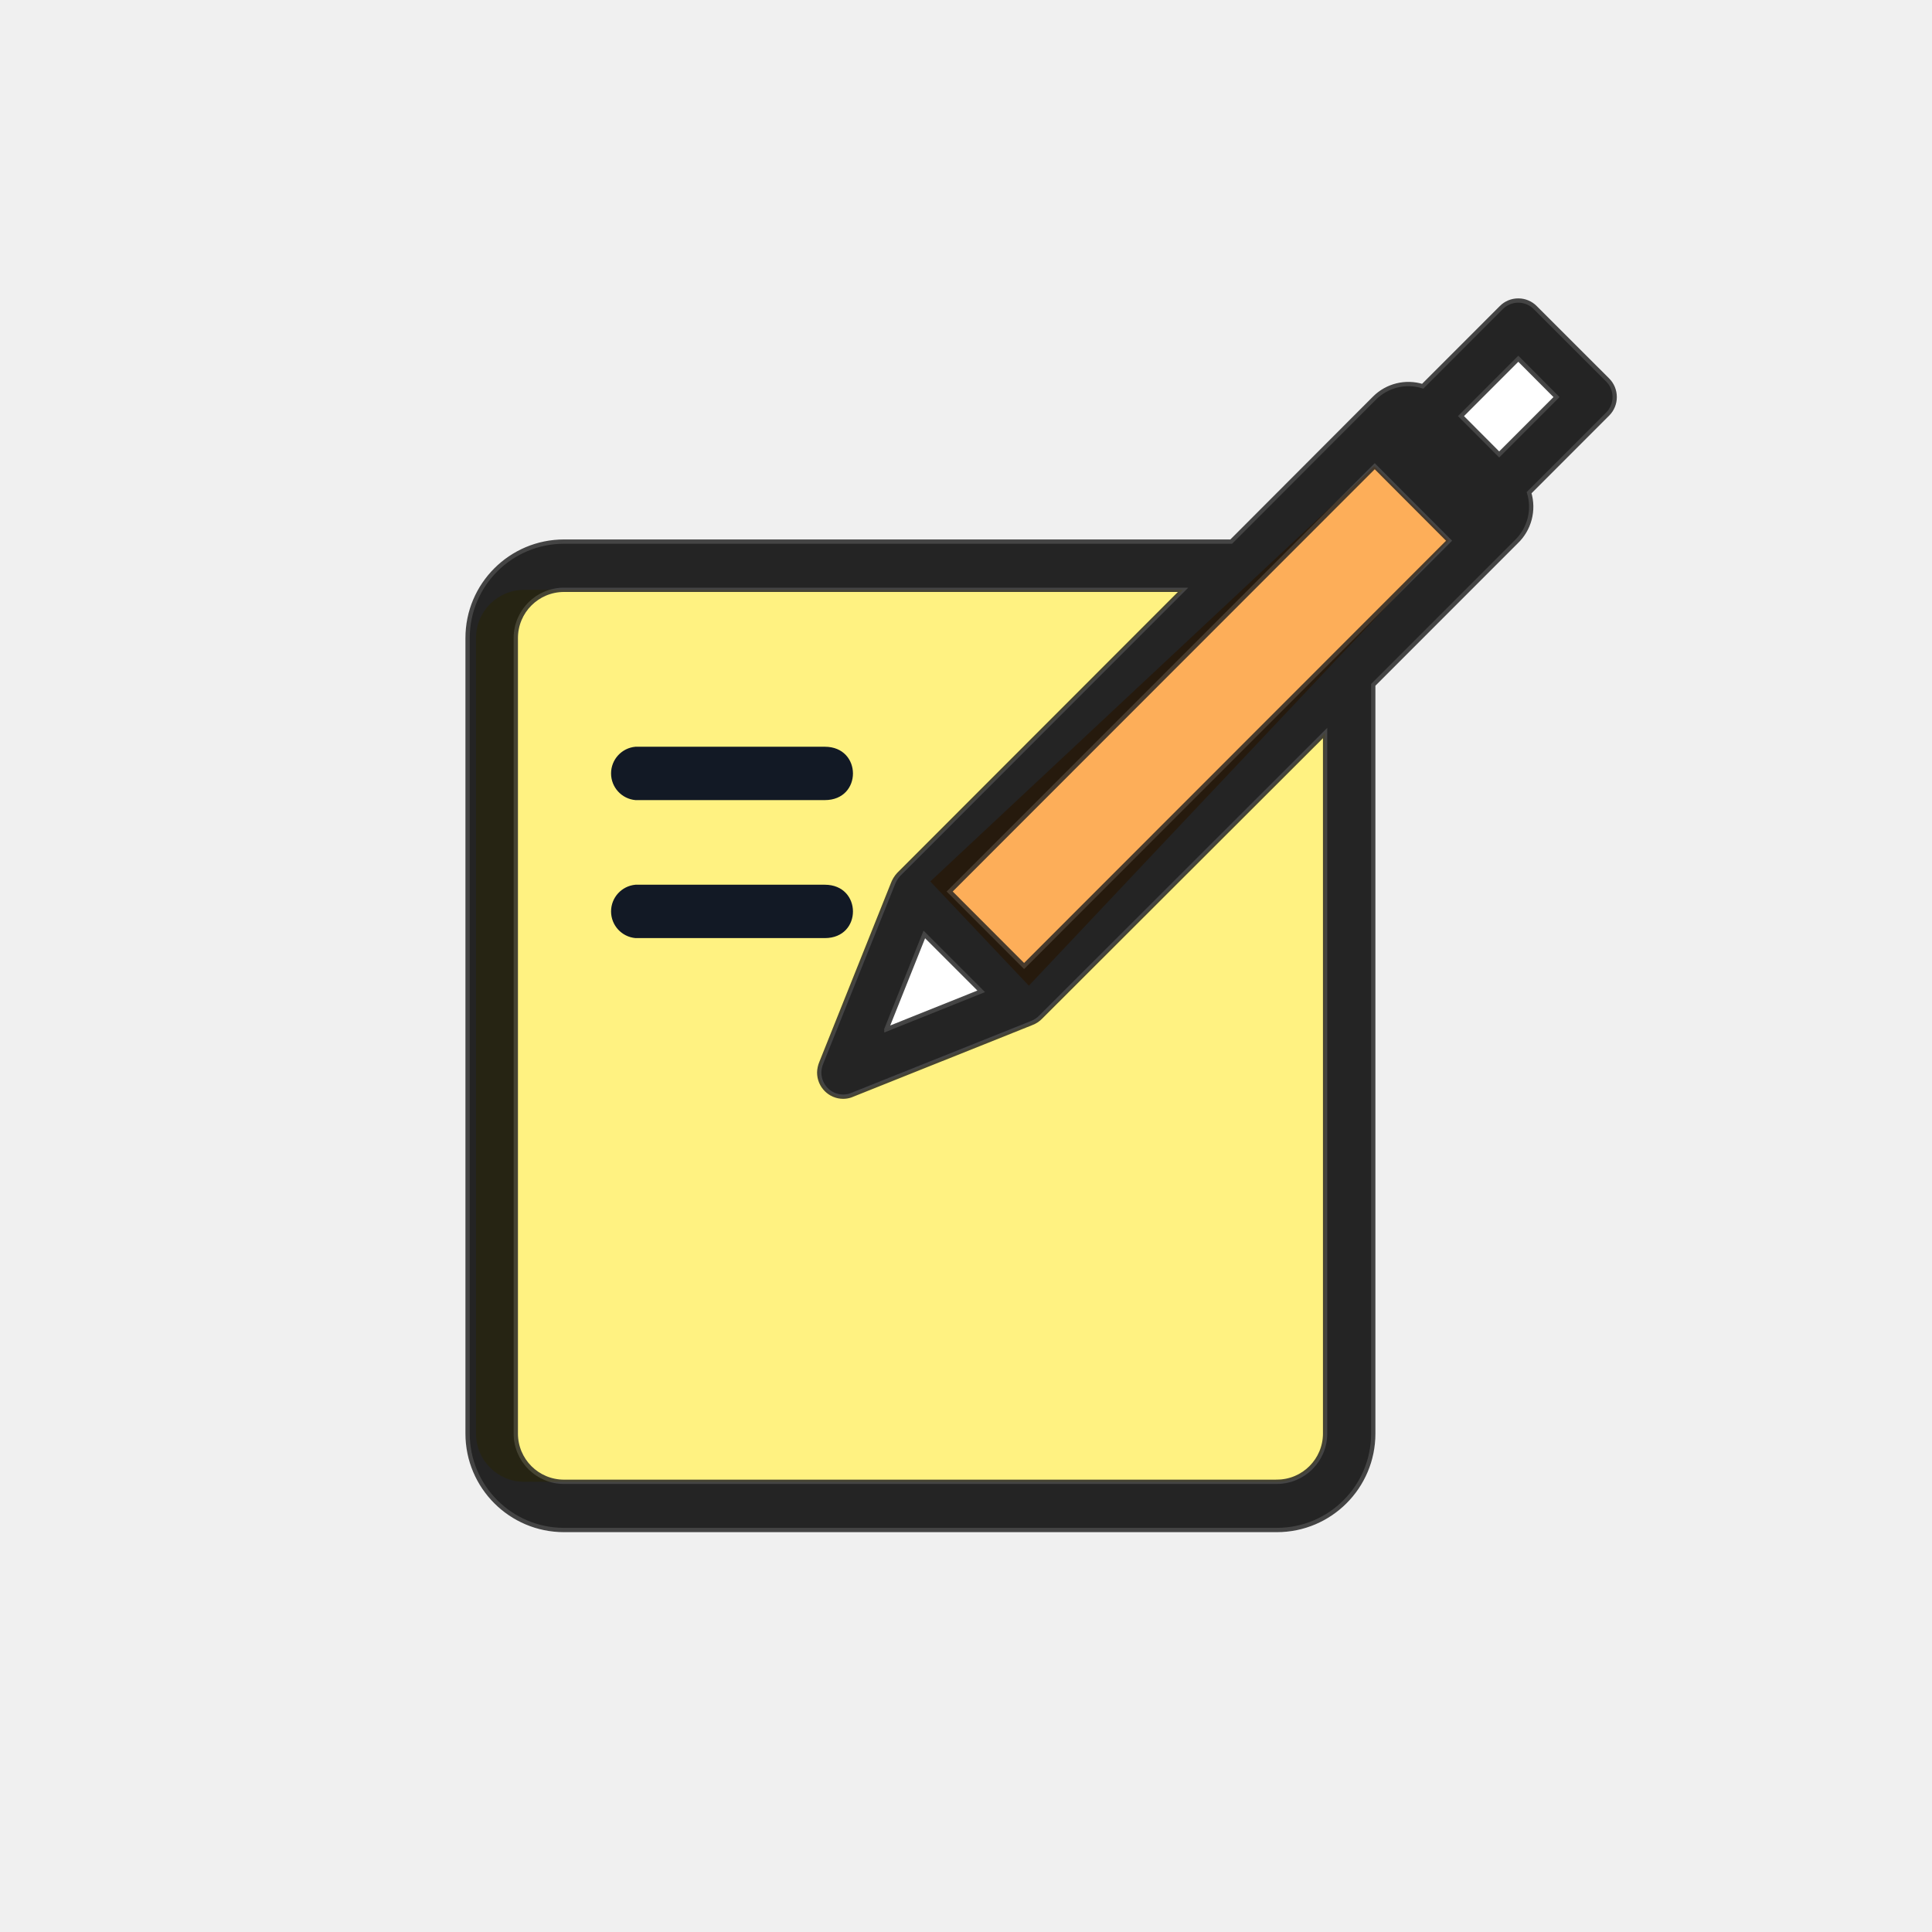
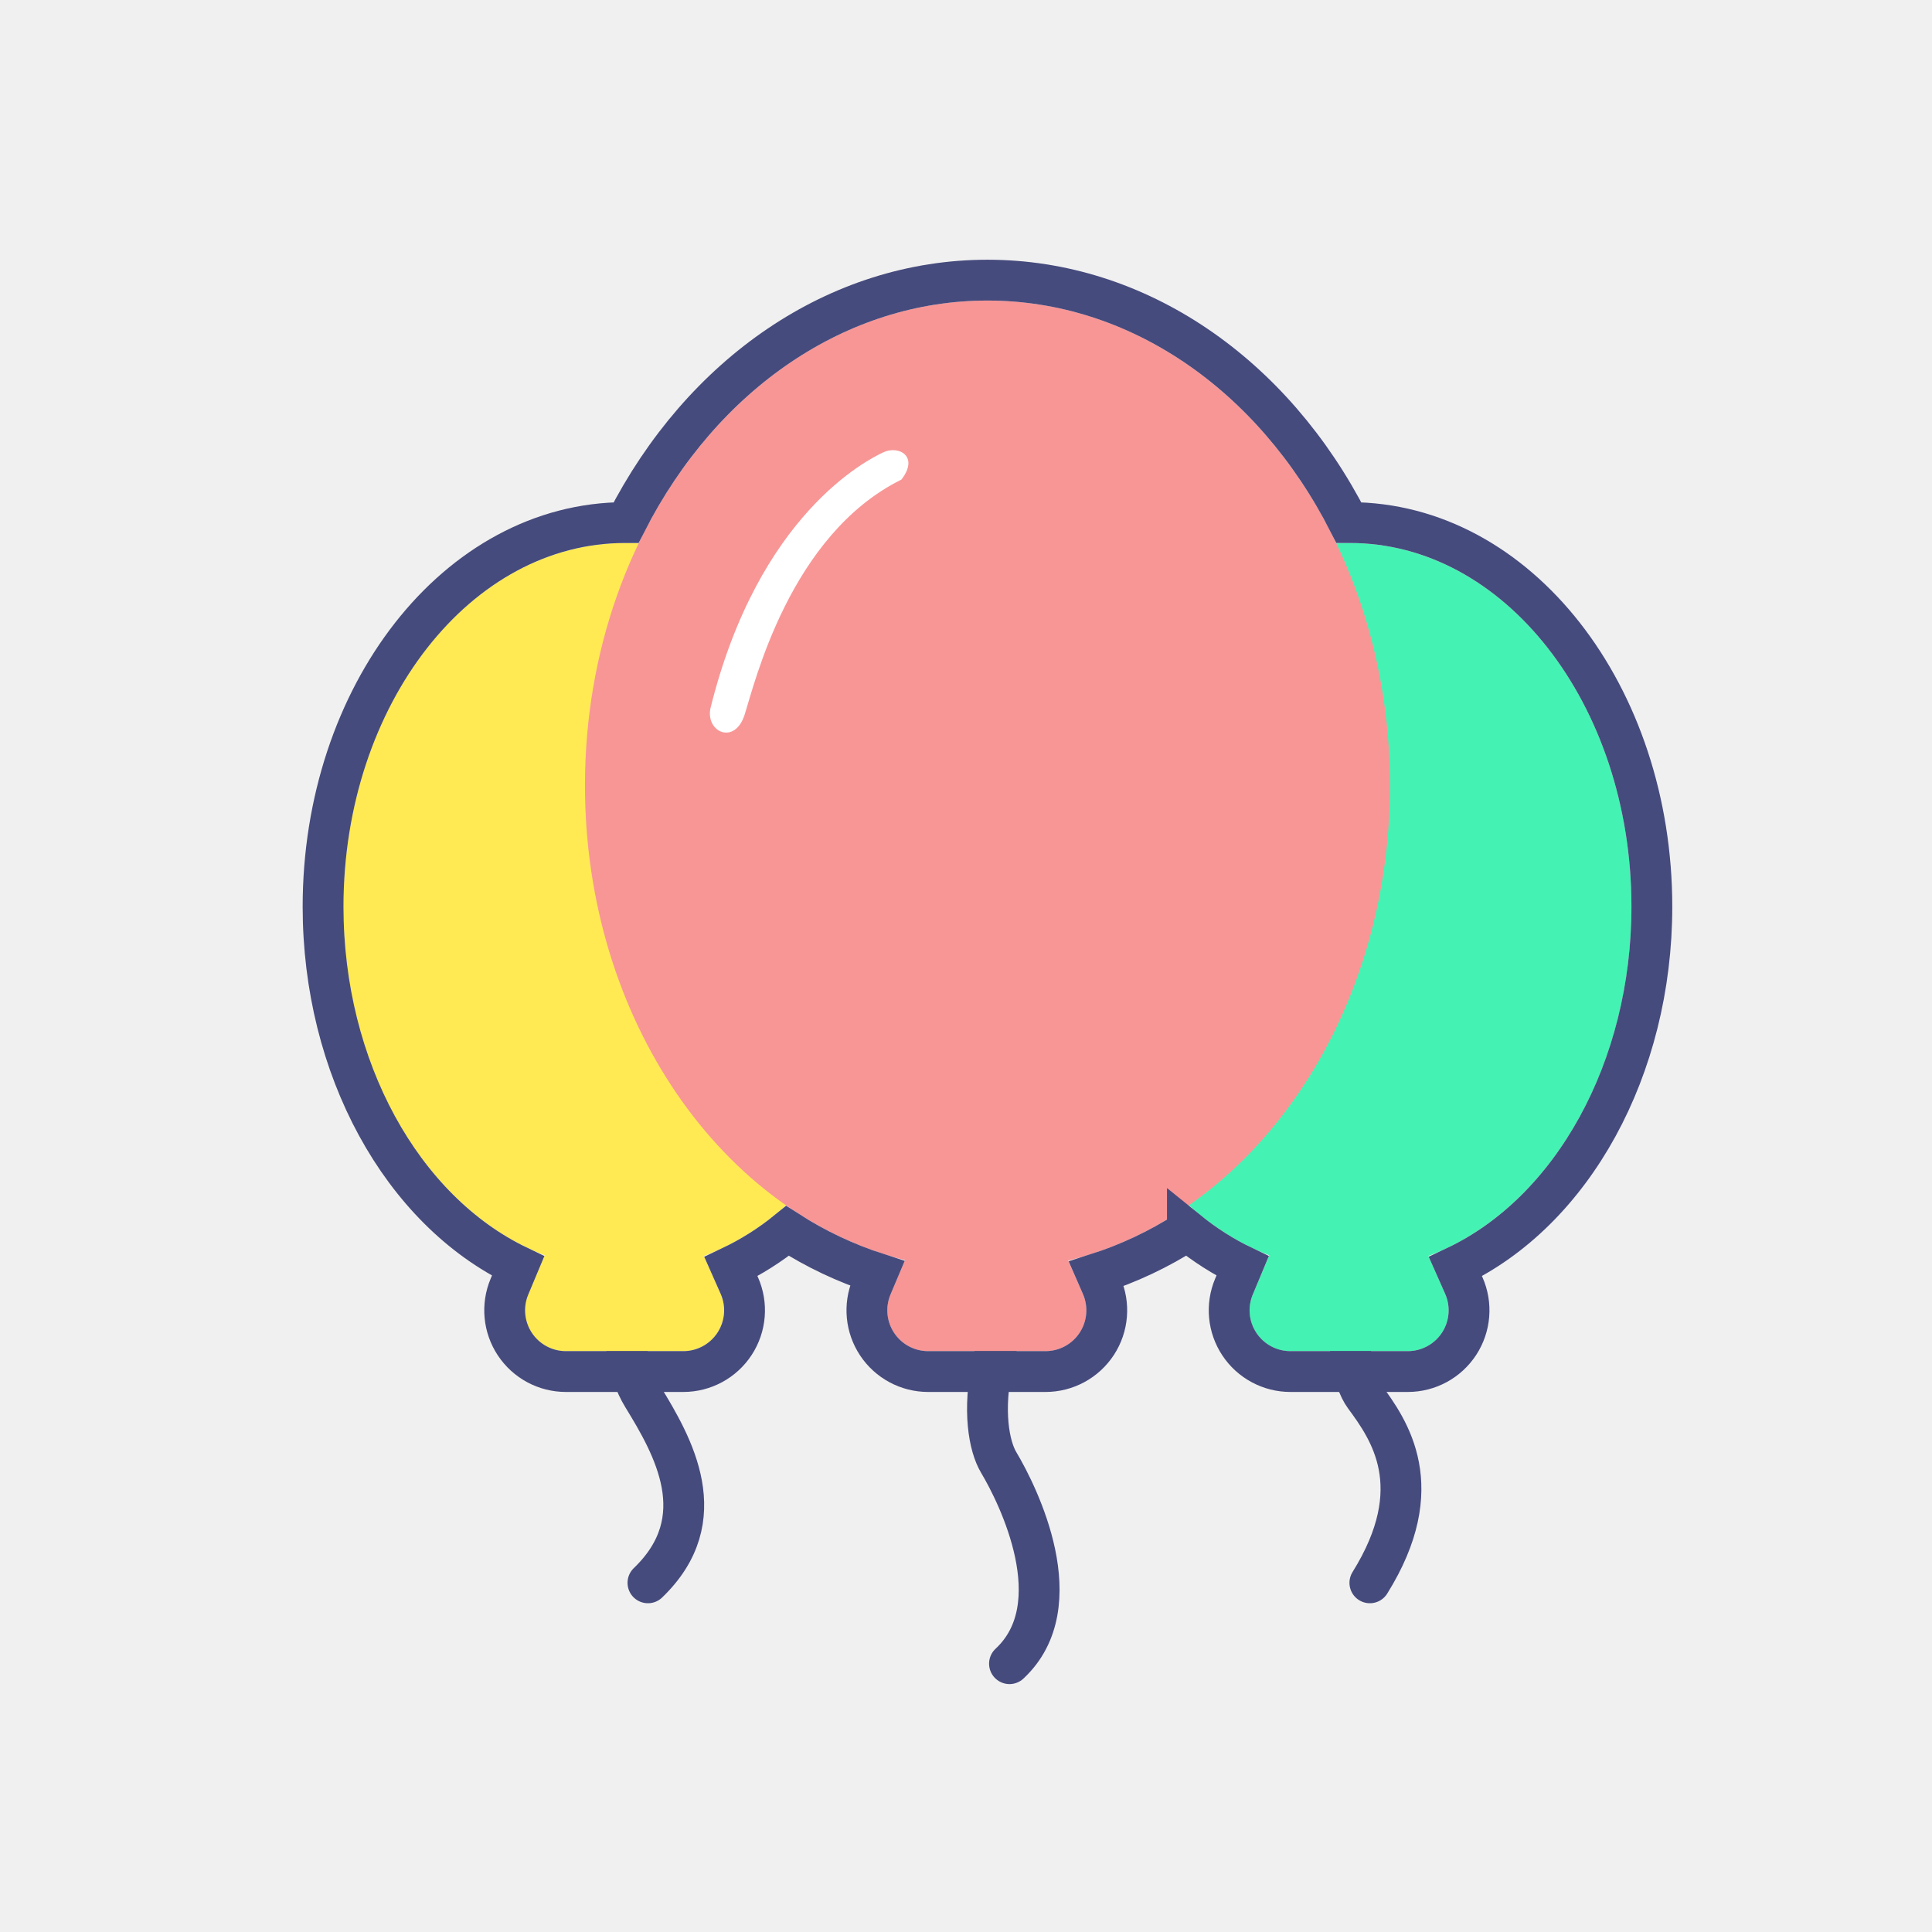
<svg xmlns="http://www.w3.org/2000/svg" width="45" height="45">
  <g fill="none" fill-rule="evenodd">
    <path fill="none" d="M0 0h44.997v45H0z" />
-     <path d="M24.021 23.829l-4.196 1.681a.571.571 0 0 1-.183.034.563.563 0 0 1-.51-.794l1.659-4.153a.576.576 0 0 1 .144-.222l6.62-6.637H12.21c-.62 0-1.123.503-1.123 1.123v18.53c0 .62.503 1.123 1.123 1.123h17.53c.62 0 1.124-.502 1.124-1.123V17.074L24.25 23.69a.672.672 0 0 1-.229.138z" fill="#FFF281" />
-     <path fill="#FFF" d="M35.356 8.356L34.02 9.692l.89.89 1.336-1.336zM22.112 20.757l1.733 1.733 9.898-9.9-1.732-1.732zM22.846 23.08l-1.324-1.326-.884 2.21z" />
-     <path fill="#FDAE59" d="M21.669 20.531l2.295 2.427 9.78-10.368-1.733-1.732z" />
-     <path d="M34.029 9.692l1.335-1.336.89.893-1.335 1.336-.89-.893zM29.74 34.514H13.137c-.62 0-1.123-.502-1.123-1.123v-18.53c0-.62.502-1.123 1.123-1.123h14.419l-6.627 6.632a.706.706 0 0 0-.136.227l-1.662 4.153a.636.636 0 0 0-.05.23c0 .312.25.564.56.564a.557.557 0 0 0 .17-.028l4.211-1.684a.587.587 0 0 0 .222-.146l6.62-6.612V33.39c0 .62-.503 1.123-1.123 1.123zm-9.094-10.54l.883-2.209 1.325 1.325-2.208.885zm13.105-11.378L23.853 22.5l-1.733-1.735 9.9-9.906 1.732 1.736zm3.858-3.347a.559.559 0 0 0-.164-.399l-1.685-1.684A.552.552 0 0 0 35.364 7a.552.552 0 0 0-.397.166l-1.829 1.83a1.116 1.116 0 0 0-1.12.273l-3.34 3.346H13.137a2.246 2.246 0 0 0-2.246 2.246v18.53a2.246 2.246 0 0 0 2.246 2.246H29.74a2.246 2.246 0 0 0 2.246-2.246v-17.44l3.326-3.327a1.13 1.13 0 0 0 .304-1.149l1.829-1.83a.557.557 0 0 0 .164-.396z" opacity=".851" stroke="#262626" stroke-width=".1" fill="#000" />
-     <path d="M19.212 18.636c.877 0 .87-1.243 0-1.243h-4.411a.624.624 0 0 0 0 1.243h4.411zM19.212 21.85c.877 0 .87-1.243 0-1.243h-4.411a.624.624 0 0 0 0 1.243h4.411z" fill="#121925" />
+     <path d="M25.362 27.706c-2.714 3.02-2.556 5.595-2.1 6.358.456.763 1.722 3.319.251 4.686M33.756 25.824c-2.715 3.02-2.543 5.926-1.972 6.702.571.776 1.517 2.105.123 4.341M16.941 25.824c-2.715 3.02-2.679 5.548-1.972 6.702.707 1.154 1.682 2.845.123 4.341" stroke="#464B7D" stroke-width=".951" stroke-linecap="round" />
+     <path d="M16.395 29.253l.39.883a.95.95 0 0 1-.87 1.335H13.18a.95.95 0 0 1-.876-1.32l.384-.913C9.977 28.196 8 24.955 8 21.118c0-4.679 2.938-8.47 6.563-8.47 3.624 0 6.562 3.791 6.562 8.47 0 3.857-1.997 7.112-4.73 8.135z" fill="#FFEA53" />
+     <path d="M33.27 29.253l.39.883a.95.95 0 0 1-.87 1.335h-2.735a.95.95 0 0 1-.876-1.32l.384-.913c-2.711-1.042-4.688-4.283-4.688-8.12 0-4.679 2.938-8.47 6.562-8.47 3.625 0 6.563 3.791 6.563 8.47 0 3.857-1.997 7.112-4.73 8.135z" fill="#44F3B3" />
+     <path d="M24.88 29.361l.343.775a.95.95 0 0 1-.87 1.335h-2.735a.95.95 0 0 1-.877-1.32l.337-.8c-4.256-1.069-7.453-5.613-7.453-11.057C13.625 12.057 17.822 7 23 7s9.375 5.057 9.375 11.294c0 5.462-3.218 10.018-7.495 11.067z" fill="#F89696" />
+     <path d="M20.57 10.537c-.36.172-2.904 1.43-4.025 5.972-.101.548.57.848.798.139.229-.71 1.049-4.189 3.653-5.478.42-.543-.065-.804-.426-.633z" fill="#FFF" />
+     <path d="M27.657 28.67a8.92 8.92 0 0 1-2.12 1l.12.274a1.426 1.426 0 0 1-1.304 2.002h-2.735a1.426 1.426 0 0 1-1.315-1.978l.13-.308a8.925 8.925 0 0 1-2.09-.99 6.554 6.554 0 0 1-1.318.833l.195.44a1.426 1.426 0 0 1-1.304 2.003H13.18a1.426 1.426 0 0 1-1.314-1.978l.201-.48c-2.711-1.302-4.542-4.617-4.542-8.37 0-4.918 3.12-8.946 7.038-8.946h.021C16.352 8.705 19.51 6.525 23 6.525s6.648 2.18 8.416 5.647h.022c3.917 0 7.037 4.028 7.037 8.946 0 3.77-1.847 7.096-4.575 8.385l.195.44a1.426 1.426 0 0 1-1.304 2.003h-2.736a1.426 1.426 0 0 1-1.314-1.978l.201-.481c-.45-.216-.88-.49-1.285-.818z" stroke="#464B7D" stroke-width=".951" />
  </g>
</svg>
